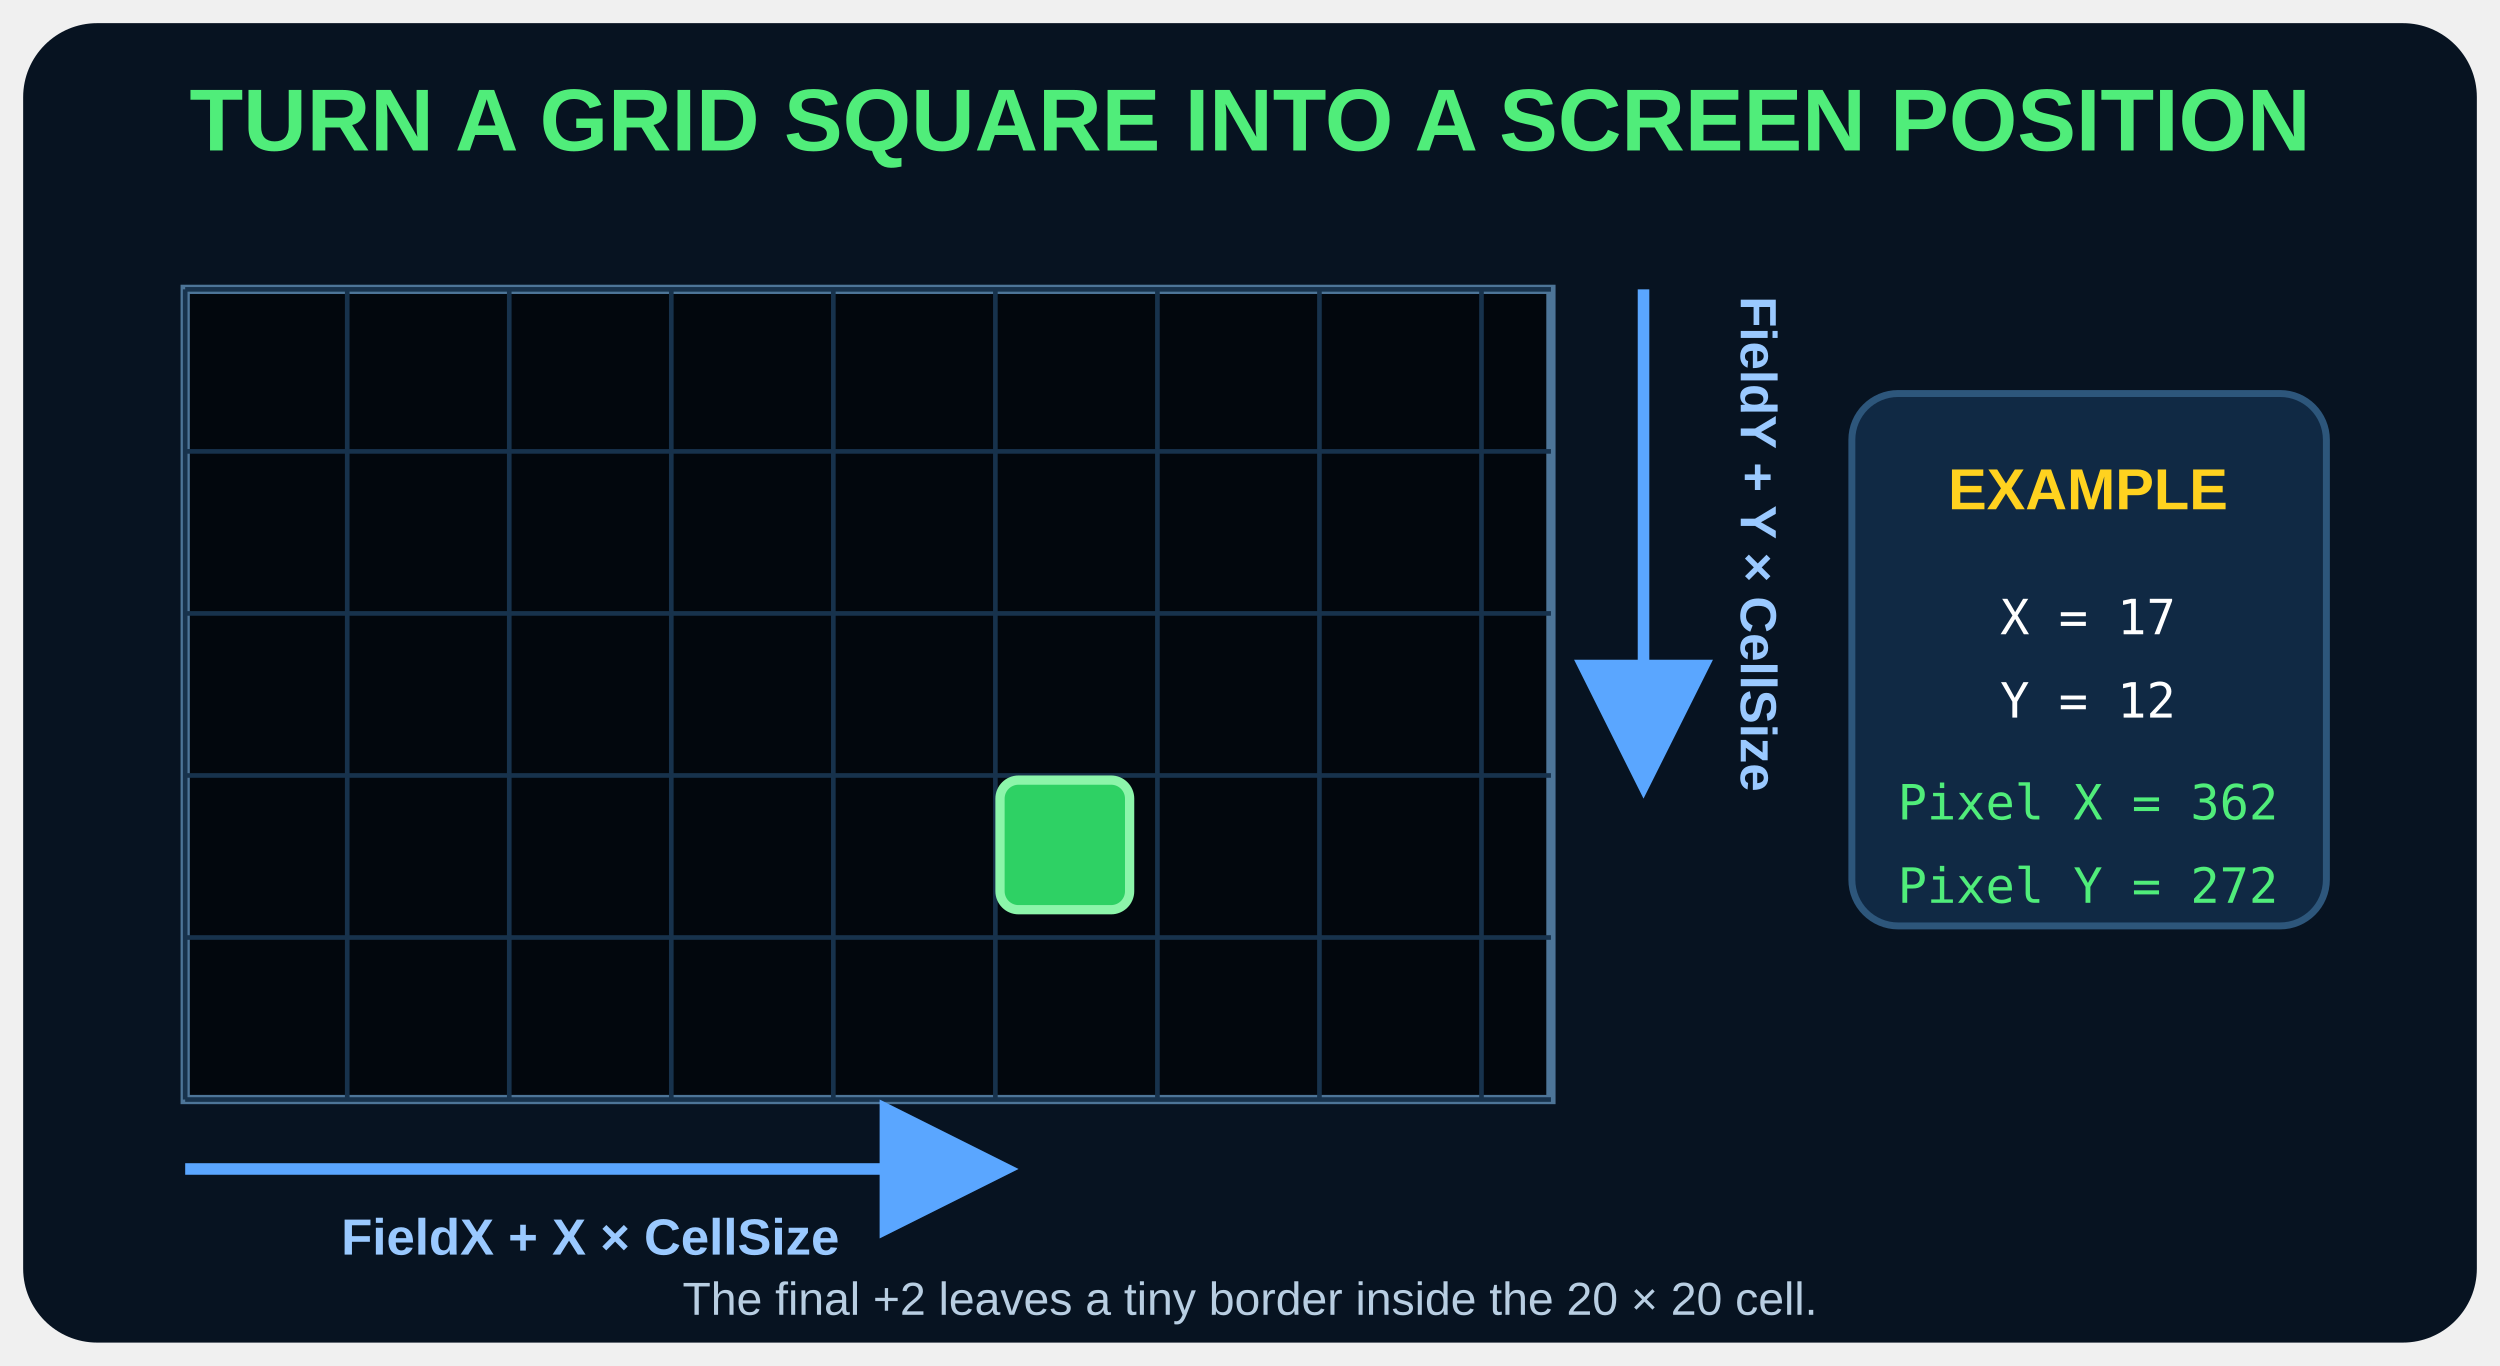
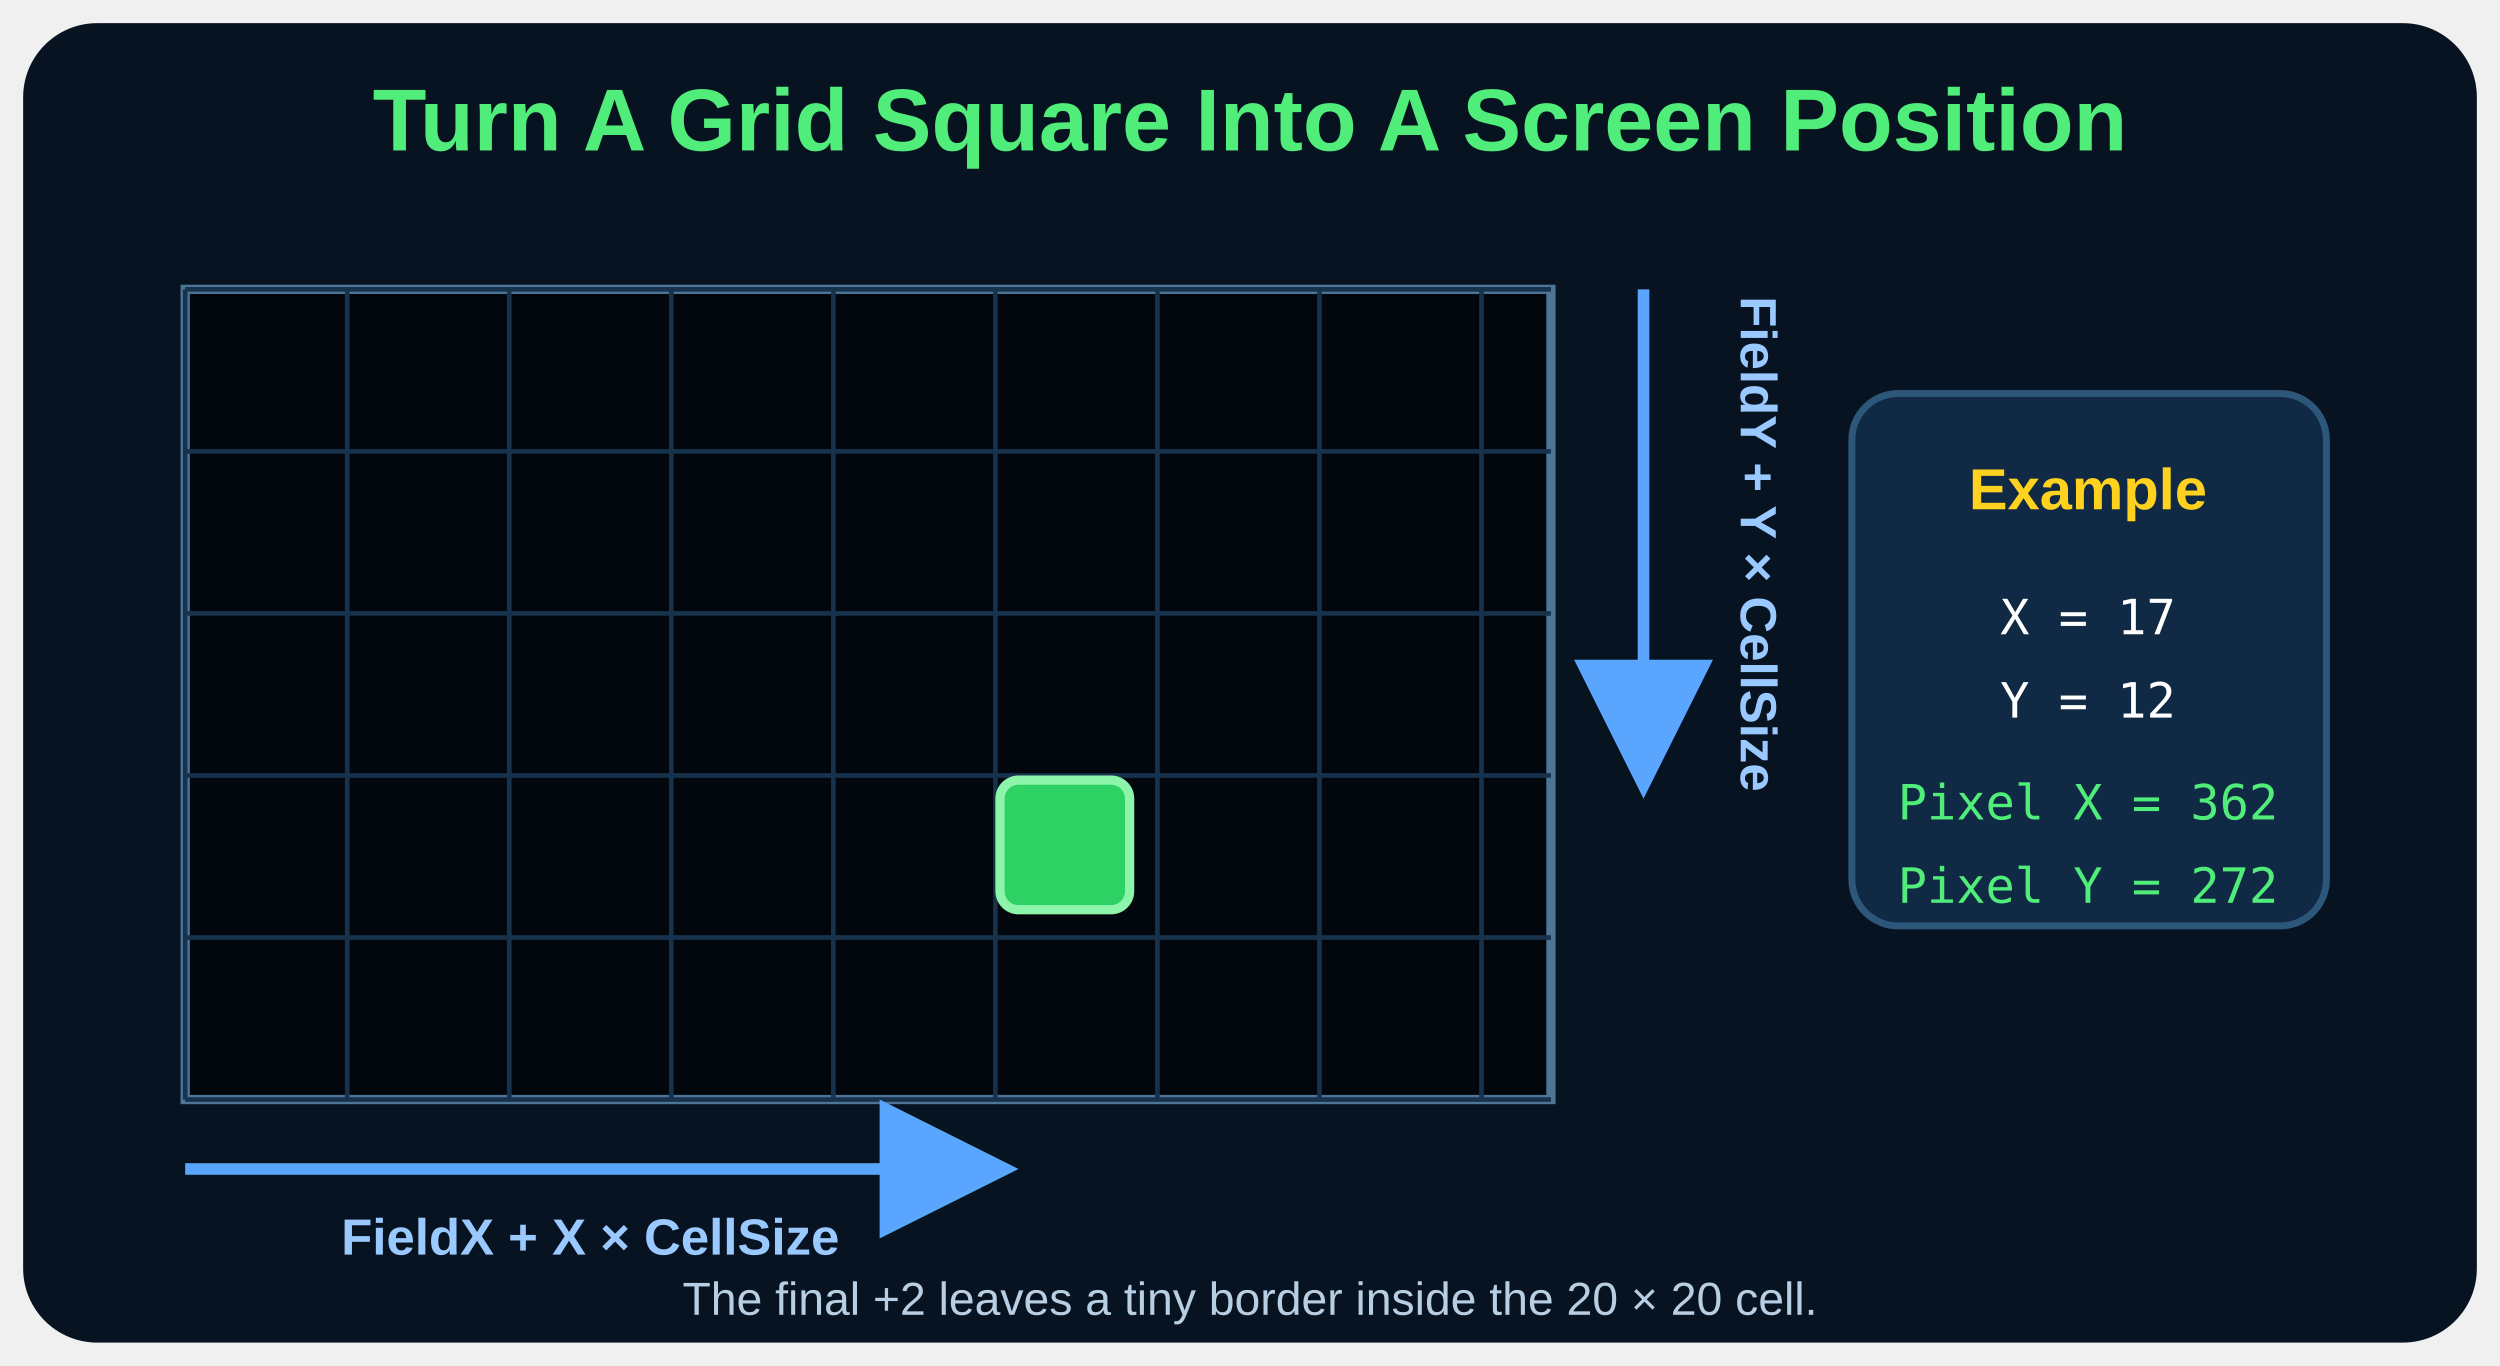
<svg xmlns="http://www.w3.org/2000/svg" viewBox="0 0 1080 590" role="img" aria-labelledby="t d">
  <defs>
    <marker id="a" markerWidth="12" markerHeight="12" refX="10" refY="6" orient="auto">
      <path d="M0,0 L12,6 L0,12 z" fill="#5aa6ff" />
    </marker>
  </defs>
  <rect x="10" y="10" width="1060" height="570" rx="32" fill="#071321" />
-   <text x="540" y="65" text-anchor="middle" fill="#50ed7a" font-family="Segoe UI, Arial" font-size="38" font-weight="900">TURN A GRID SQUARE INTO A SCREEN POSITION</text>
+   <text x="540" y="65" text-anchor="middle" fill="#50ed7a" font-family="Segoe UI, Arial" font-size="38" font-weight="900">Turn A Grid Square Into A Screen Position</text>
  <rect x="80" y="125" width="590" height="350" fill="#02070d" stroke="#4d7598" stroke-width="4" />
  <g stroke="#17324c" stroke-width="2">
    <line x1="80" y1="125" x2="80" y2="475" />
    <line x1="150" y1="125" x2="150" y2="475" />
    <line x1="220" y1="125" x2="220" y2="475" />
    <line x1="290" y1="125" x2="290" y2="475" />
    <line x1="360" y1="125" x2="360" y2="475" />
    <line x1="430" y1="125" x2="430" y2="475" />
    <line x1="500" y1="125" x2="500" y2="475" />
    <line x1="570" y1="125" x2="570" y2="475" />
    <line x1="640" y1="125" x2="640" y2="475" />
    <line x1="80" y1="125" x2="670" y2="125" />
    <line x1="80" y1="195" x2="670" y2="195" />
    <line x1="80" y1="265" x2="670" y2="265" />
    <line x1="80" y1="335" x2="670" y2="335" />
    <line x1="80" y1="405" x2="670" y2="405" />
    <line x1="80" y1="475" x2="670" y2="475" />
  </g>
  <rect x="432" y="337" width="56" height="56" rx="8" fill="#2ed164" stroke="#8cf5aa" stroke-width="4" />
  <line x1="80" y1="505" x2="430" y2="505" stroke="#5aa6ff" stroke-width="5" marker-end="url(#a)" />
  <text x="255" y="542" text-anchor="middle" fill="#9ac9ff" font-family="Segoe UI, Arial" font-size="22" font-weight="800">FieldX + X × CellSize</text>
  <line x1="710" y1="125" x2="710" y2="335" stroke="#5aa6ff" stroke-width="5" marker-end="url(#a)" />
  <g transform="translate(752 235) rotate(90)">
    <text x="0" y="0" text-anchor="middle" fill="#9ac9ff" font-family="Segoe UI, Arial" font-size="22" font-weight="800">FieldY + Y × CellSize</text>
  </g>
  <rect x="800" y="170" width="205" height="230" rx="20" fill="#102944" stroke="#2d567b" stroke-width="3" />
-   <text x="902" y="220" text-anchor="middle" fill="#ffd21f" font-family="Segoe UI, Arial" font-size="25" font-weight="900">EXAMPLE</text>
+   <text x="902" y="220" text-anchor="middle" fill="#ffd21f" font-family="Segoe UI, Arial" font-size="25" font-weight="900">Example</text>
  <text x="902" y="274" text-anchor="middle" fill="#fff" font-family="Consolas, monospace" font-size="21">X = 17</text>
  <text x="902" y="310" text-anchor="middle" fill="#fff" font-family="Consolas, monospace" font-size="21">Y = 12</text>
  <text x="902" y="354" text-anchor="middle" fill="#50ed7a" font-family="Consolas, monospace" font-size="21">Pixel X = 362</text>
  <text x="902" y="390" text-anchor="middle" fill="#50ed7a" font-family="Consolas, monospace" font-size="21">Pixel Y = 272</text>
  <text x="540" y="568" text-anchor="middle" fill="#b8cee2" font-family="Segoe UI, Arial" font-size="20">The final +2 leaves a tiny border inside the 20 × 20 cell.</text>
</svg>
